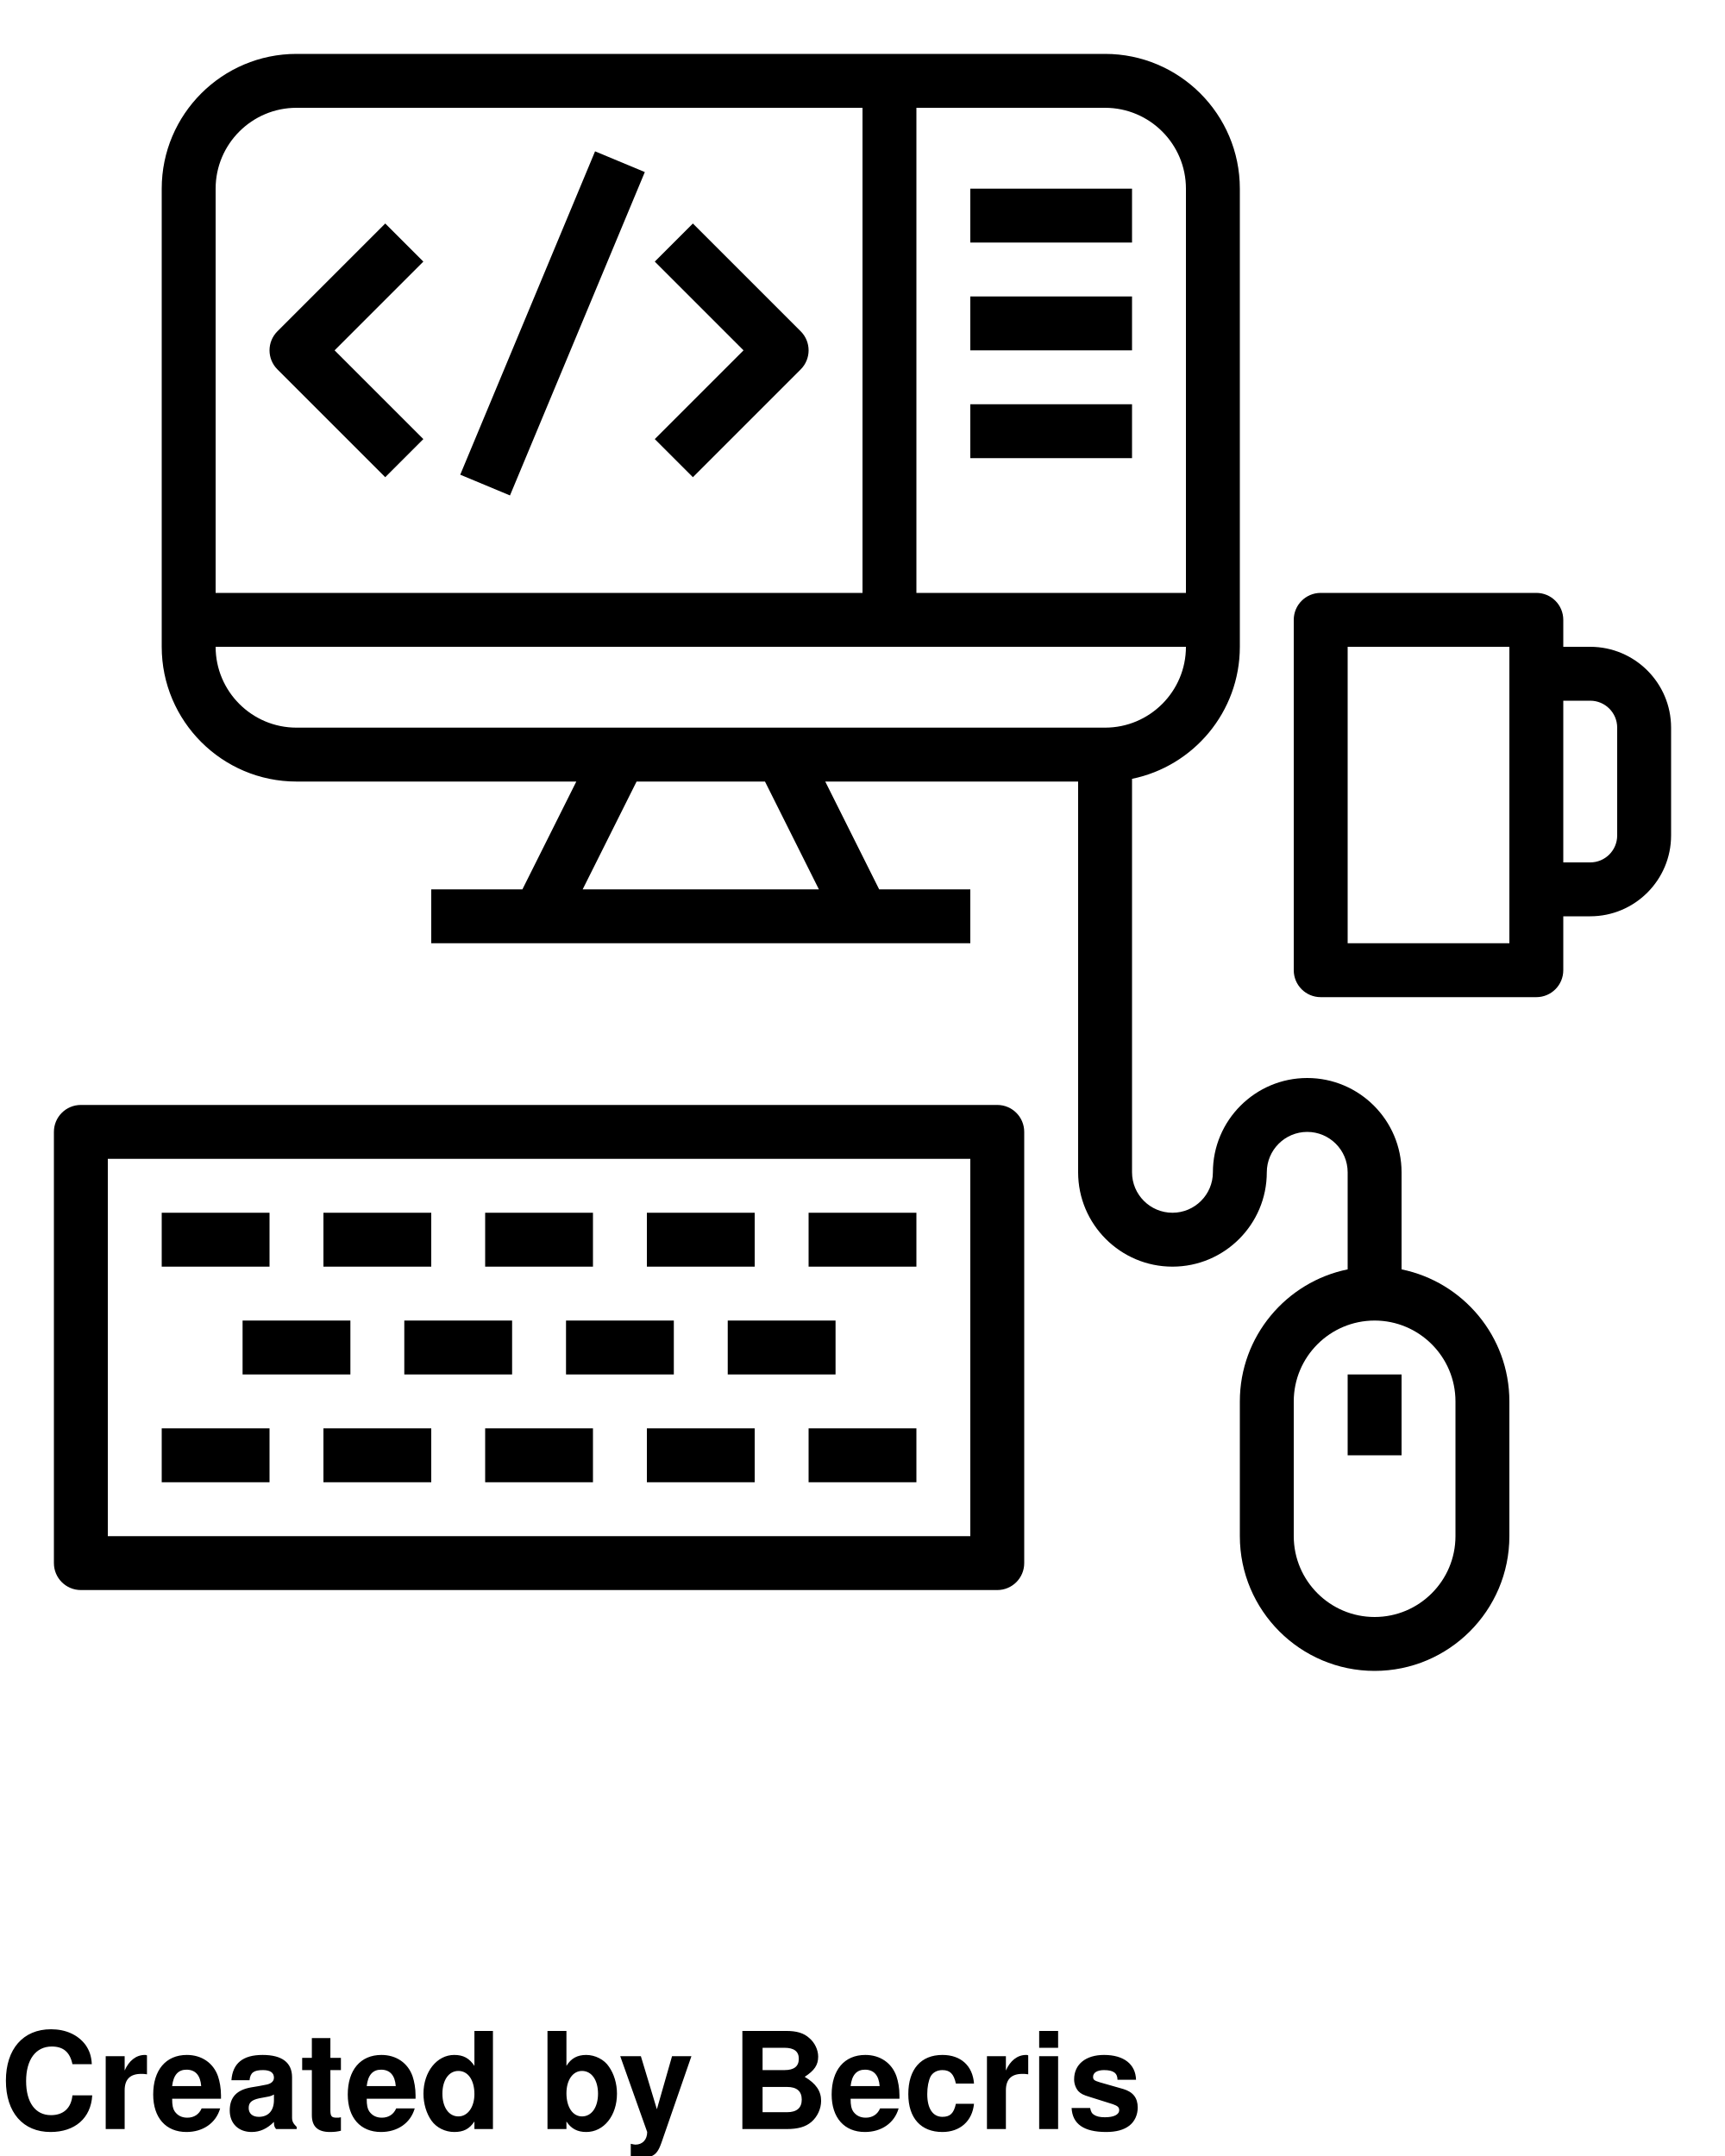
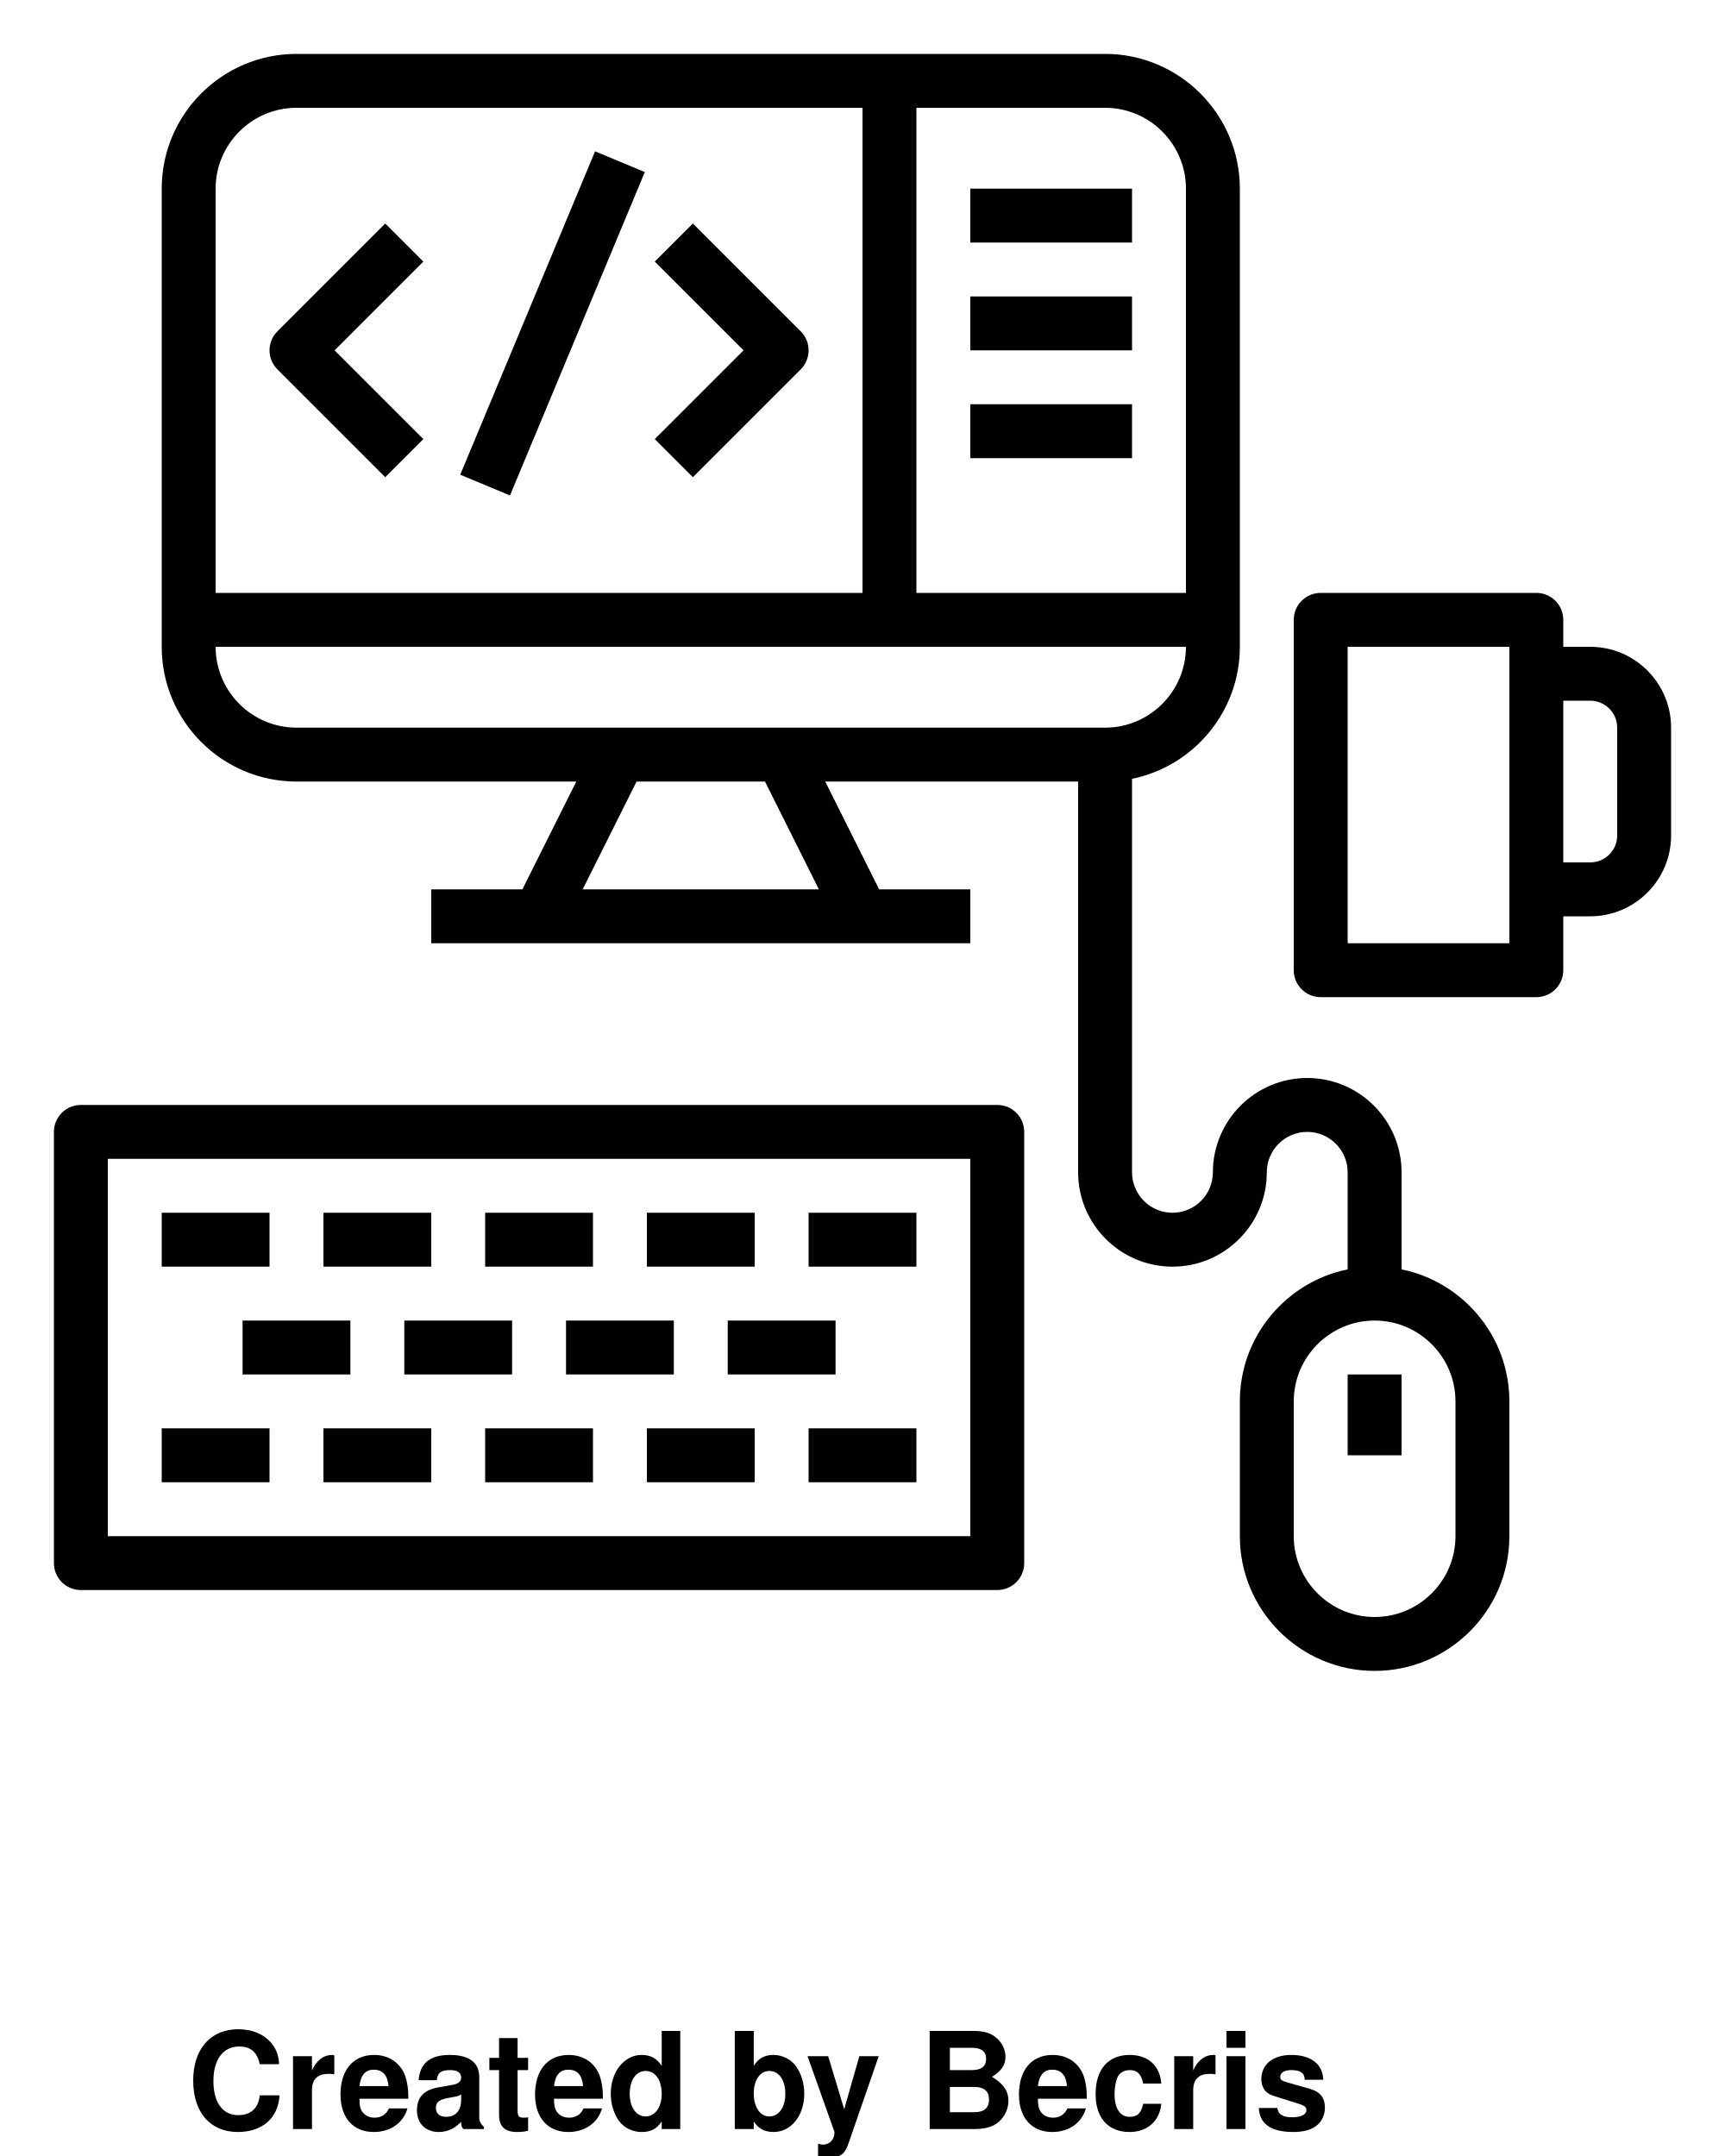
<svg xmlns="http://www.w3.org/2000/svg" version="1.1" x="0px" y="0px" viewBox="0 0 64 80" style="enable-background:new 0 0 64 64;" xml:space="preserve">
  <path d="M46,24V7c0-2.757-2.243-5-5-5H11C8.243,2,6,4.243,6,7v17c0,2.757,2.243,5,5,5h10.382l-2,4H16v2h4h12h4v-2h-3.382l-2-4H40  v14.5c0,1.93,1.57,3.5,3.5,3.5s3.5-1.57,3.5-3.5c0-0.827,0.673-1.5,1.5-1.5s1.5,0.673,1.5,1.5v3.601c-2.279,0.465-4,2.484-4,4.899v5  c0,2.757,2.243,5,5,5s5-2.243,5-5v-5c0-2.414-1.721-4.434-4-4.899V43.5c0-1.93-1.57-3.5-3.5-3.5S45,41.57,45,43.5  c0,0.827-0.673,1.5-1.5,1.5S42,44.327,42,43.5V28.899C44.279,28.434,46,26.414,46,24z M54,52v5c0,1.654-1.346,3-3,3s-3-1.346-3-3v-5  c0-1.654,1.346-3,3-3S54,50.346,54,52z M44,7v15H34V4h7C42.654,4,44,5.346,44,7z M11,4h21v18H8V7C8,5.346,9.346,4,11,4z M8,24h36  c0,1.654-1.346,3-3,3H11C9.346,27,8,25.654,8,24z M30.382,33h-8.764l2-4h4.764L30.382,33z" />
  <path d="M3,59h34c0.553,0,1-0.447,1-1V42c0-0.553-0.447-1-1-1H3c-0.553,0-1,0.447-1,1v16C2,58.553,2.447,59,3,59z M4,43h32v14H4V43z  " />
  <rect x="6" y="45" width="4" height="2" />
  <rect x="12" y="45" width="4" height="2" />
  <rect x="18" y="45" width="4" height="2" />
  <rect x="24" y="45" width="4" height="2" />
  <rect x="30" y="45" width="4" height="2" />
  <rect x="9" y="49" width="4" height="2" />
  <rect x="15" y="49" width="4" height="2" />
  <rect x="21" y="49" width="4" height="2" />
  <rect x="27" y="49" width="4" height="2" />
  <rect x="6" y="53" width="4" height="2" />
  <rect x="12" y="53" width="4" height="2" />
  <rect x="18" y="53" width="4" height="2" />
  <rect x="24" y="53" width="4" height="2" />
  <rect x="30" y="53" width="4" height="2" />
  <rect x="36" y="7" width="6" height="2" />
  <rect x="36" y="11" width="6" height="2" />
  <rect x="36" y="15" width="6" height="2" />
  <path d="M14.293,17.707l1.414-1.414L12.414,13l3.293-3.293l-1.414-1.414l-4,4c-0.391,0.391-0.391,1.023,0,1.414L14.293,17.707z" />
  <path d="M25.707,17.707l4-4c0.391-0.391,0.391-1.023,0-1.414l-4-4l-1.414,1.414L27.586,13l-3.293,3.293L25.707,17.707z" />
  <rect x="14" y="11" transform="matrix(0.3848 -0.923 0.923 0.3848 1.5352 26.3034)" width="13" height="2" />
  <rect x="50" y="51" width="2" height="3" />
  <path d="M59,24h-1v-1c0-0.553-0.447-1-1-1h-8c-0.553,0-1,0.447-1,1v13c0,0.553,0.447,1,1,1h8c0.553,0,1-0.447,1-1v-2h1  c1.654,0,3-1.346,3-3v-4C62,25.346,60.654,24,59,24z M56,35h-6V24h6V35z M60,31c0,0.552-0.448,1-1,1h-1v-6h1c0.552,0,1,0.448,1,1V31  z" />
-   <text x="0" y="79" fill="currentColor" font-size="5px" font-weight="bold" font-family="'Helvetica Neue', Helvetica, Arial-Unicode, Arial, Sans-serif">Created by Becris</text>
-   <text x="0" y="84" fill="currentColor" font-size="5px" font-weight="bold" font-family="'Helvetica Neue', Helvetica, Arial-Unicode, Arial, Sans-serif">from the Noun Project</text>
+   <text x="0" y="79" fill="currentColor" font-size="5px" font-weight="bold" font-family="'Helvetica Neue', Helvetica, Arial-Unicode, Arial, Sans-serif">
+     Created by Becris
+   </text>
+   <text x="0" y="84" fill="currentColor" font-size="5px" font-weight="bold" font-family="'Helvetica Neue', Helvetica, Arial-Unicode, Arial, Sans-serif">
+     from the Noun Project
+   </text>
</svg>
